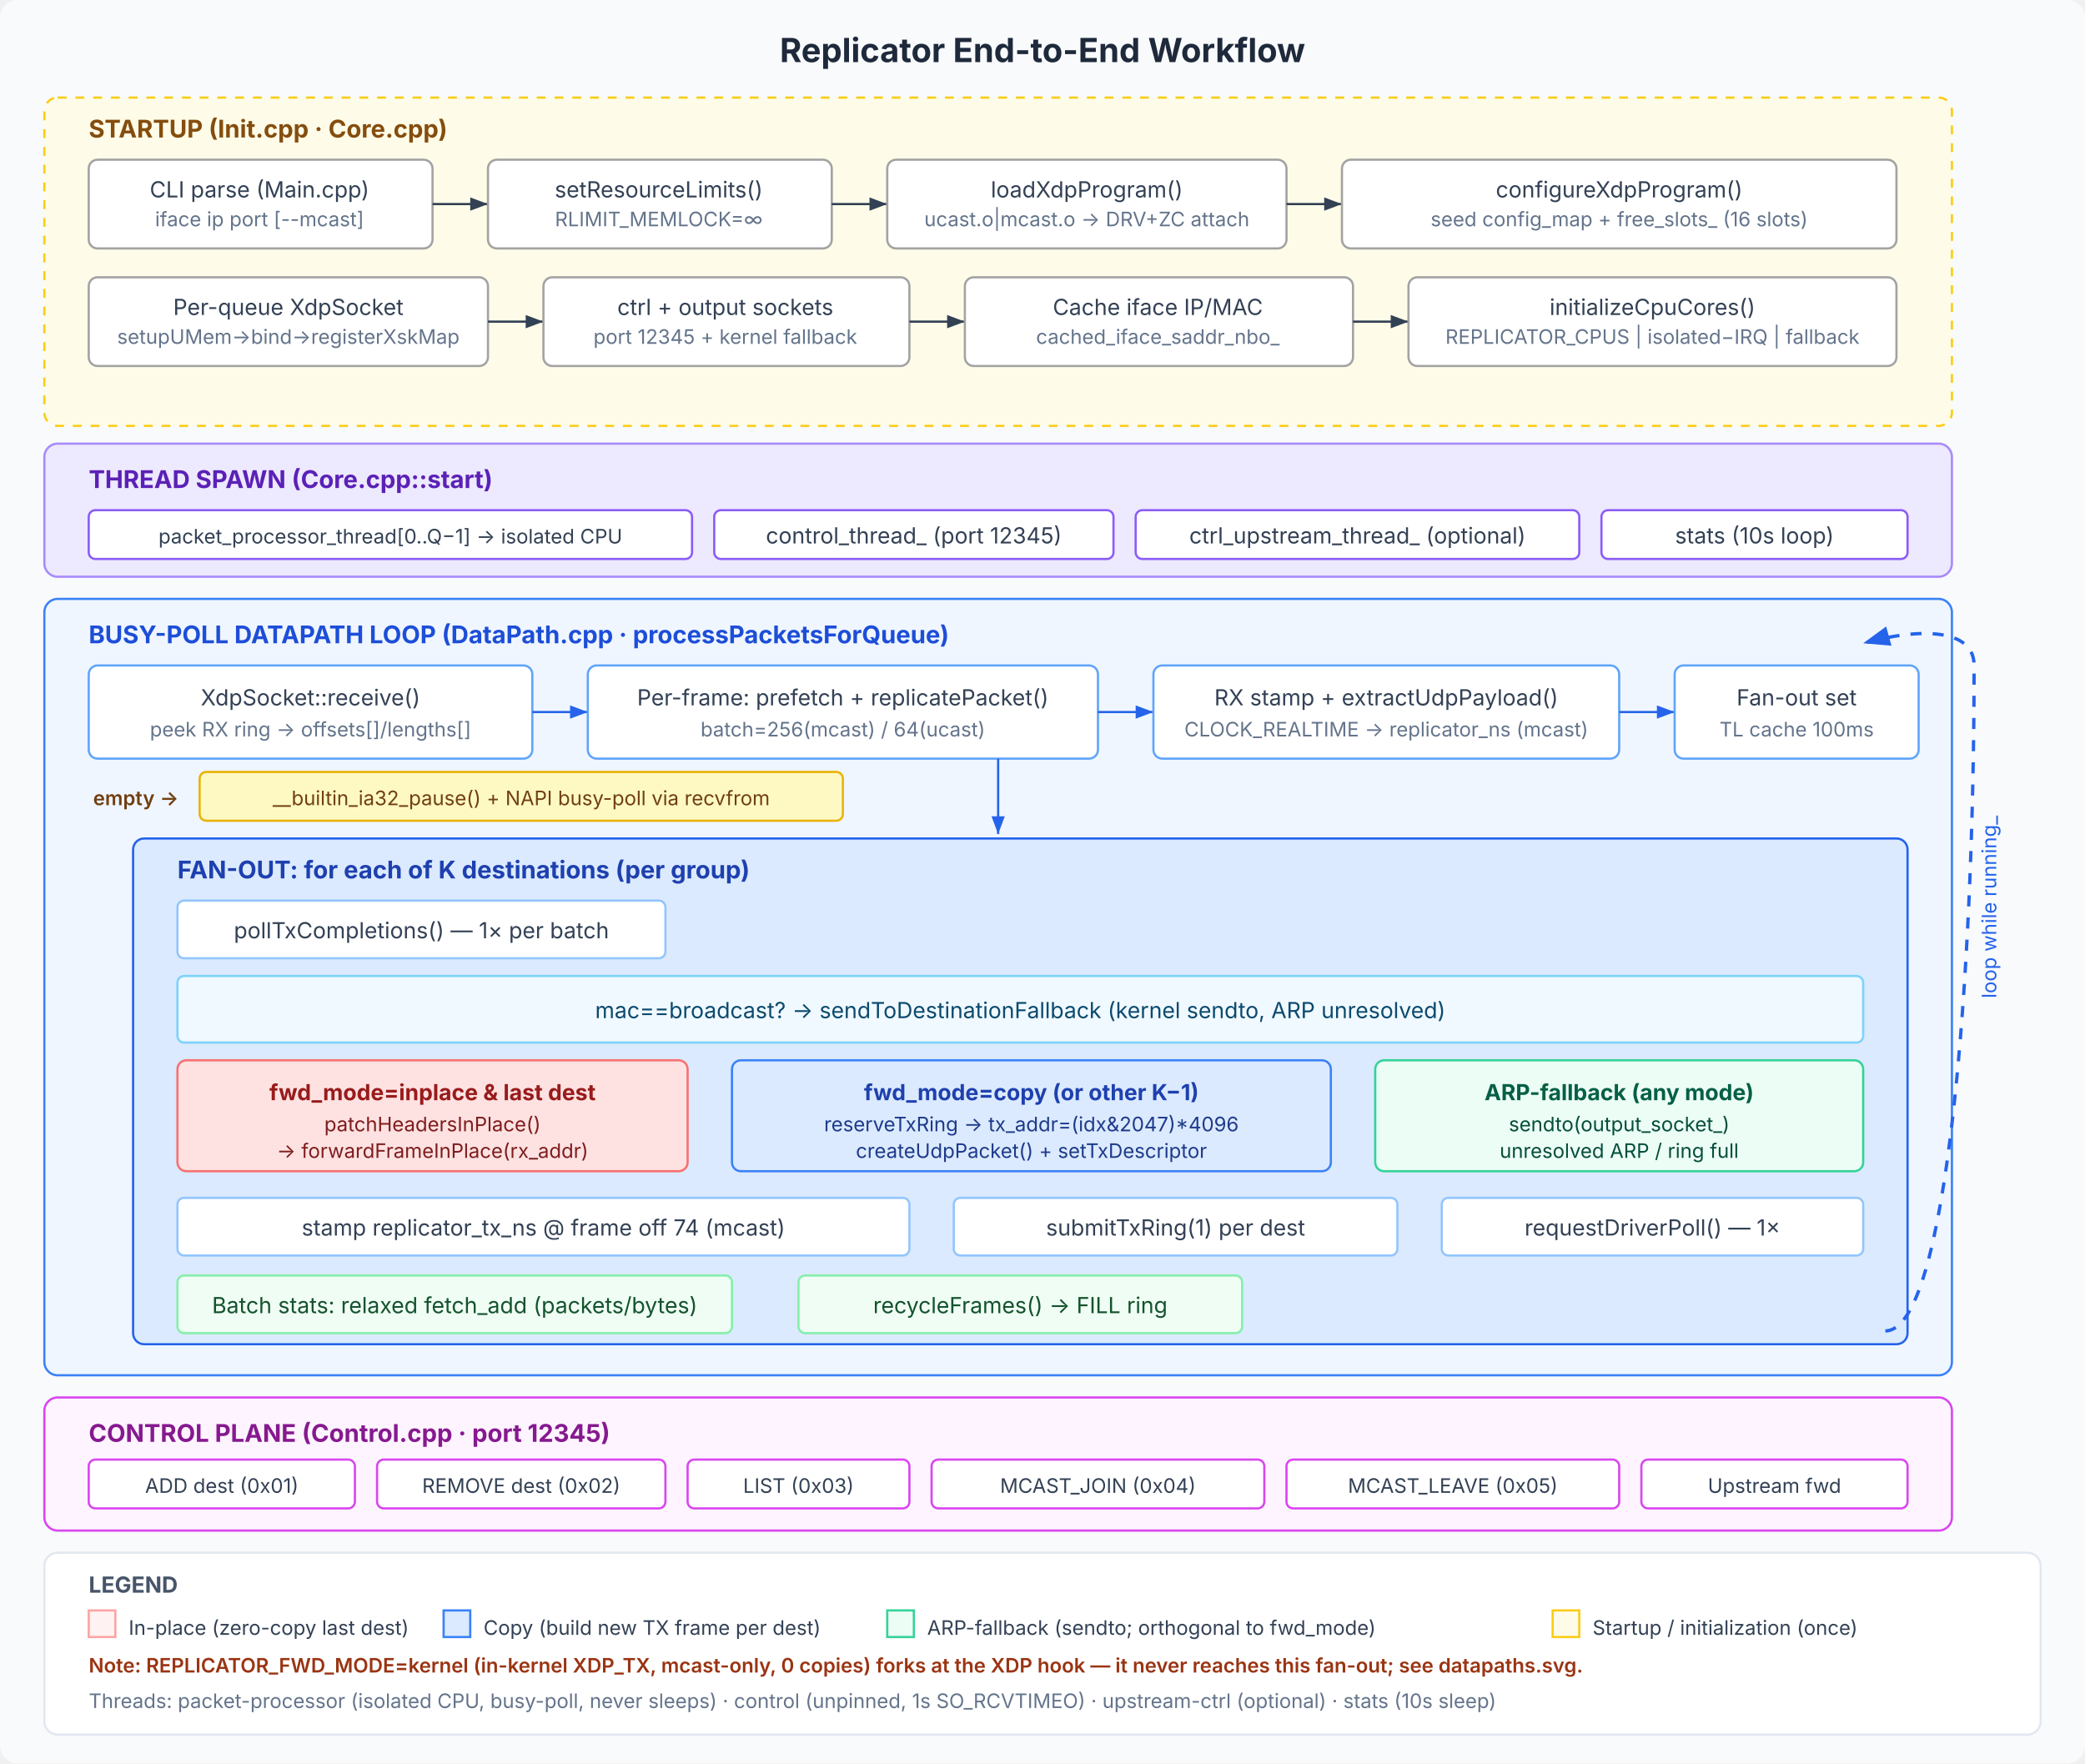
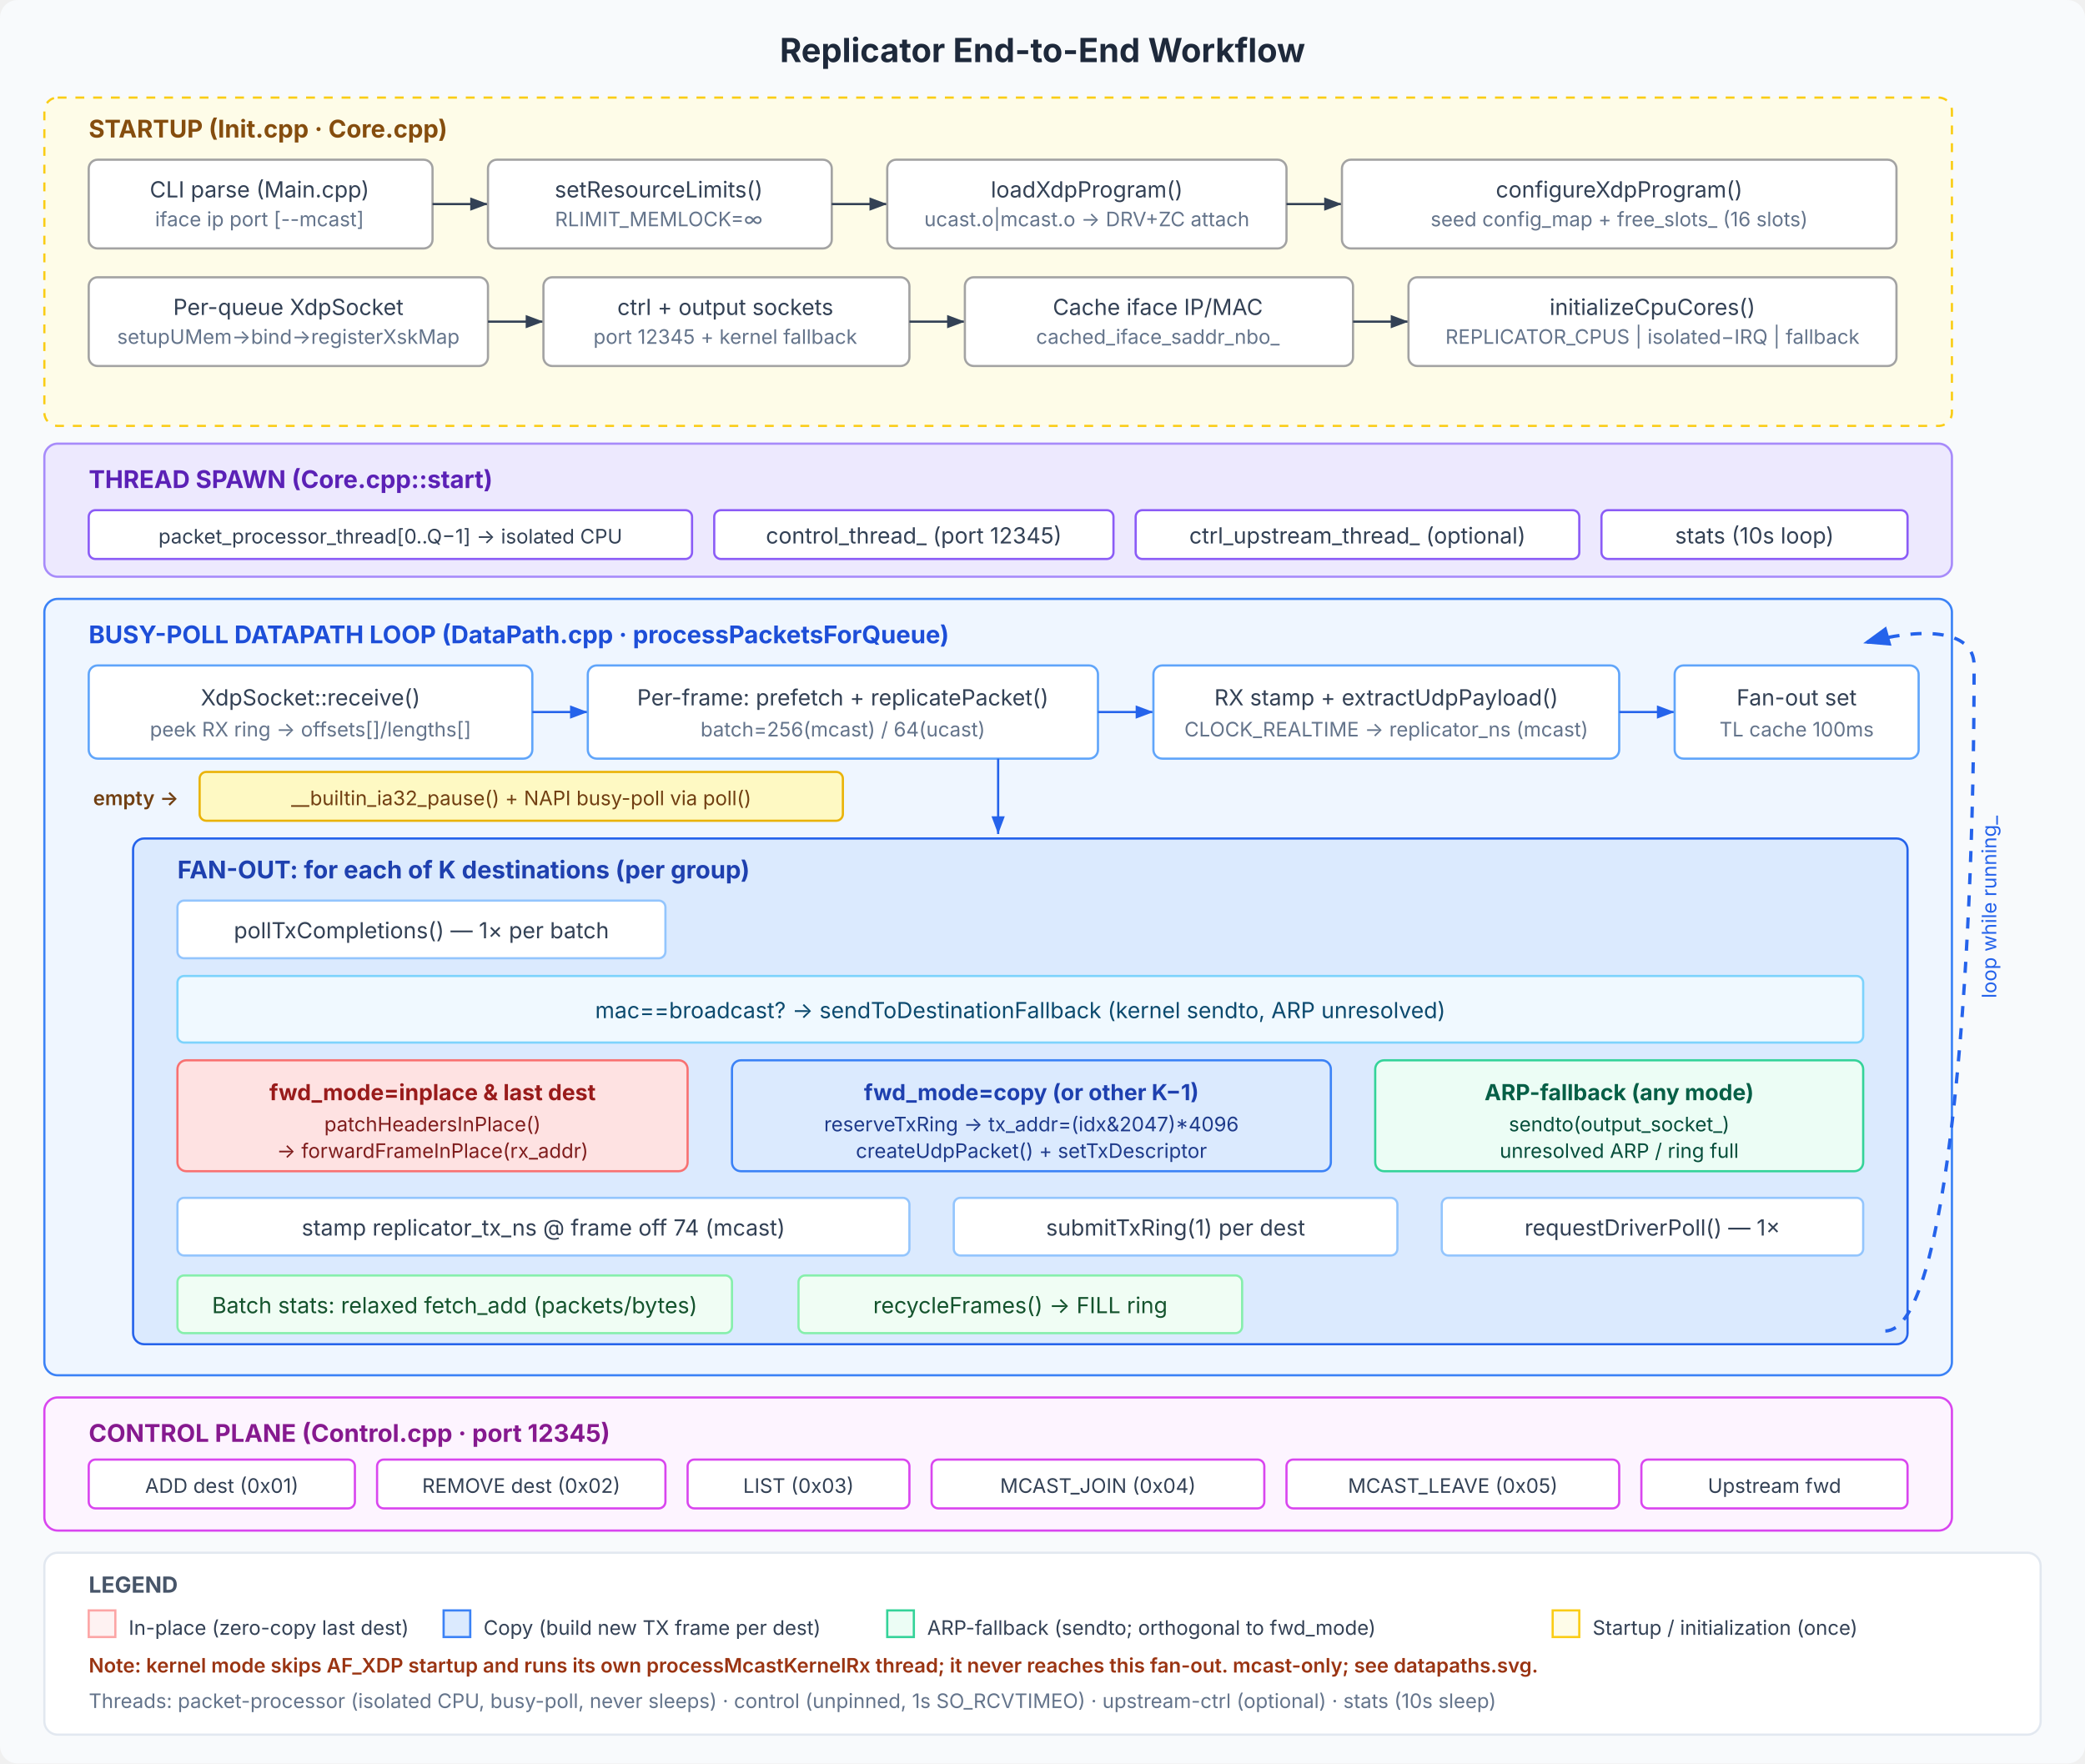
<svg xmlns="http://www.w3.org/2000/svg" viewBox="0 0 940 795" font-family="system-ui, -apple-system, sans-serif" font-size="11">
  <defs>
    <marker id="arr" markerWidth="8" markerHeight="6" refX="8" refY="3" orient="auto">
      <path d="M0,0 L8,3 L0,6 Z" fill="#334155" />
    </marker>
    <marker id="arr-b" markerWidth="8" markerHeight="6" refX="8" refY="3" orient="auto">
      <path d="M0,0 L8,3 L0,6 Z" fill="#2563eb" />
    </marker>
  </defs>
  <rect width="940" height="795" fill="#f8fafc" rx="8" />
  <text x="470" y="28" text-anchor="middle" font-size="15" font-weight="bold" fill="#1e293b">Replicator End-to-End Workflow</text>
  <rect x="20" y="44" width="860" height="148" rx="6" fill="#fefce8" stroke="#facc15" stroke-dasharray="4" />
  <text x="40" y="62" font-size="11" font-weight="bold" fill="#854d0e">STARTUP (Init.cpp · Core.cpp)</text>
  <rect x="40" y="72" width="155" height="40" rx="4" fill="#fff" stroke="#a3a3a3" />
  <text x="117" y="89" text-anchor="middle" font-size="10" fill="#334155">CLI parse (Main.cpp)</text>
  <text x="117" y="102" text-anchor="middle" font-size="9" fill="#64748b">iface ip port [--mcast]</text>
  <line x1="195" y1="92" x2="220" y2="92" stroke="#334155" marker-end="url(#arr)" />
  <rect x="220" y="72" width="155" height="40" rx="4" fill="#fff" stroke="#a3a3a3" />
  <text x="297" y="89" text-anchor="middle" font-size="10" fill="#334155">setResourceLimits()</text>
  <text x="297" y="102" text-anchor="middle" font-size="9" fill="#64748b">RLIMIT_MEMLOCK=∞</text>
  <line x1="375" y1="92" x2="400" y2="92" stroke="#334155" marker-end="url(#arr)" />
  <rect x="400" y="72" width="180" height="40" rx="4" fill="#fff" stroke="#a3a3a3" />
  <text x="490" y="89" text-anchor="middle" font-size="10" fill="#334155">loadXdpProgram()</text>
  <text x="490" y="102" text-anchor="middle" font-size="9" fill="#64748b">ucast.o|mcast.o → DRV+ZC attach</text>
  <line x1="580" y1="92" x2="605" y2="92" stroke="#334155" marker-end="url(#arr)" />
  <rect x="605" y="72" width="250" height="40" rx="4" fill="#fff" stroke="#a3a3a3" />
  <text x="730" y="89" text-anchor="middle" font-size="10" fill="#334155">configureXdpProgram()</text>
  <text x="730" y="102" text-anchor="middle" font-size="9" fill="#64748b">seed config_map + free_slots_ (16 slots)</text>
  <rect x="40" y="125" width="180" height="40" rx="4" fill="#fff" stroke="#a3a3a3" />
  <text x="130" y="142" text-anchor="middle" font-size="10" fill="#334155">Per-queue XdpSocket</text>
  <text x="130" y="155" text-anchor="middle" font-size="9" fill="#64748b">setupUMem→bind→registerXskMap</text>
  <line x1="220" y1="145" x2="245" y2="145" stroke="#334155" marker-end="url(#arr)" />
  <rect x="245" y="125" width="165" height="40" rx="4" fill="#fff" stroke="#a3a3a3" />
  <text x="327" y="142" text-anchor="middle" font-size="10" fill="#334155">ctrl + output sockets</text>
  <text x="327" y="155" text-anchor="middle" font-size="9" fill="#64748b">port 12345 + kernel fallback</text>
  <line x1="410" y1="145" x2="435" y2="145" stroke="#334155" marker-end="url(#arr)" />
  <rect x="435" y="125" width="175" height="40" rx="4" fill="#fff" stroke="#a3a3a3" />
  <text x="522" y="142" text-anchor="middle" font-size="10" fill="#334155">Cache iface IP/MAC</text>
  <text x="522" y="155" text-anchor="middle" font-size="9" fill="#64748b">cached_iface_saddr_nbo_</text>
  <line x1="610" y1="145" x2="635" y2="145" stroke="#334155" marker-end="url(#arr)" />
  <rect x="635" y="125" width="220" height="40" rx="4" fill="#fff" stroke="#a3a3a3" />
  <text x="745" y="142" text-anchor="middle" font-size="10" fill="#334155">initializeCpuCores()</text>
  <text x="745" y="155" text-anchor="middle" font-size="9" fill="#64748b">REPLICATOR_CPUS | isolated−IRQ | fallback</text>
  <rect x="20" y="200" width="860" height="60" rx="6" fill="#ede9fe" stroke="#a78bfa" />
  <text x="40" y="220" font-size="11" font-weight="bold" fill="#5b21b6">THREAD SPAWN (Core.cpp::start)</text>
  <rect x="40" y="230" width="272" height="22" rx="3" fill="#fff" stroke="#8b5cf6" />
  <text x="176" y="245" text-anchor="middle" font-size="9" fill="#334155">packet_processor_thread[0..Q−1] → isolated CPU</text>
  <rect x="322" y="230" width="180" height="22" rx="3" fill="#fff" stroke="#8b5cf6" />
  <text x="412" y="245" text-anchor="middle" font-size="10" fill="#334155">control_thread_ (port 12345)</text>
  <rect x="512" y="230" width="200" height="22" rx="3" fill="#fff" stroke="#8b5cf6" />
  <text x="612" y="245" text-anchor="middle" font-size="10" fill="#334155">ctrl_upstream_thread_ (optional)</text>
  <rect x="722" y="230" width="138" height="22" rx="3" fill="#fff" stroke="#8b5cf6" />
  <text x="791" y="245" text-anchor="middle" font-size="10" fill="#334155">stats (10s loop)</text>
  <rect x="20" y="270" width="860" height="350" rx="6" fill="#eff6ff" stroke="#3b82f6" />
  <text x="40" y="290" font-size="11" font-weight="bold" fill="#1d4ed8">BUSY-POLL DATAPATH LOOP (DataPath.cpp · processPacketsForQueue)</text>
  <rect x="40" y="300" width="200" height="42" rx="4" fill="#fff" stroke="#60a5fa" />
  <text x="140" y="318" text-anchor="middle" font-size="10" fill="#334155">XdpSocket::receive()</text>
  <text x="140" y="332" text-anchor="middle" font-size="9" fill="#64748b">peek RX ring → offsets[]/lengths[]</text>
  <line x1="240" y1="321" x2="265" y2="321" stroke="#2563eb" marker-end="url(#arr-b)" />
  <text x="42" y="363" font-size="9" fill="#713f12" font-weight="600">empty →</text>
  <rect x="90" y="348" width="290" height="22" rx="3" fill="#fef9c3" stroke="#eab308" />
-   <text x="235" y="363" text-anchor="middle" font-size="9" fill="#713f12">__builtin_ia32_pause() + NAPI busy-poll via recvfrom</text>
+   <text x="235" y="363" text-anchor="middle" font-size="9" fill="#713f12">__builtin_ia32_pause() + NAPI busy-poll via poll()</text>
  <rect x="265" y="300" width="230" height="42" rx="4" fill="#fff" stroke="#60a5fa" />
  <text x="380" y="318" text-anchor="middle" font-size="10" fill="#334155">Per-frame: prefetch + replicatePacket()</text>
  <text x="380" y="332" text-anchor="middle" font-size="9" fill="#64748b">batch=256(mcast) / 64(ucast)</text>
  <line x1="495" y1="321" x2="520" y2="321" stroke="#2563eb" marker-end="url(#arr-b)" />
  <rect x="520" y="300" width="210" height="42" rx="4" fill="#fff" stroke="#60a5fa" />
  <text x="625" y="318" text-anchor="middle" font-size="10" fill="#334155">RX stamp + extractUdpPayload()</text>
  <text x="625" y="332" text-anchor="middle" font-size="9" fill="#64748b">CLOCK_REALTIME → replicator_ns (mcast)</text>
  <line x1="730" y1="321" x2="755" y2="321" stroke="#2563eb" marker-end="url(#arr-b)" />
  <rect x="755" y="300" width="110" height="42" rx="4" fill="#fff" stroke="#60a5fa" />
  <text x="810" y="318" text-anchor="middle" font-size="10" fill="#334155">Fan-out set</text>
  <text x="810" y="332" text-anchor="middle" font-size="9" fill="#64748b">TL cache 100ms</text>
  <line x1="450" y1="342" x2="450" y2="376" stroke="#2563eb" marker-end="url(#arr-b)" />
  <rect x="60" y="378" width="800" height="228" rx="5" fill="#dbeafe" stroke="#2563eb" />
  <text x="80" y="396" font-size="11" font-weight="bold" fill="#1e40af">FAN-OUT: for each of K destinations (per group)</text>
  <rect x="80" y="406" width="220" height="26" rx="3" fill="#fff" stroke="#93c5fd" />
  <text x="190" y="423" text-anchor="middle" font-size="10" fill="#334155">pollTxCompletions() — 1× per batch</text>
  <rect x="80" y="440" width="760" height="30" rx="3" fill="#f0f9ff" stroke="#7dd3fc" />
  <text x="460" y="459" text-anchor="middle" font-size="10" fill="#0c4a6e">mac==broadcast? → sendToDestinationFallback (kernel sendto, ARP unresolved)</text>
  <rect x="80" y="478" width="230" height="50" rx="4" fill="#fee2e2" stroke="#f87171" />
  <text x="195" y="496" text-anchor="middle" font-size="10" font-weight="bold" fill="#991b1b">fwd_mode=inplace &amp; last dest</text>
  <text x="195" y="510" text-anchor="middle" font-size="9" fill="#7f1d1d">patchHeadersInPlace()</text>
  <text x="195" y="522" text-anchor="middle" font-size="9" fill="#7f1d1d">→ forwardFrameInPlace(rx_addr)</text>
  <rect x="330" y="478" width="270" height="50" rx="4" fill="#dbeafe" stroke="#3b82f6" />
  <text x="465" y="496" text-anchor="middle" font-size="10" font-weight="bold" fill="#1e40af">fwd_mode=copy (or other K−1)</text>
  <text x="465" y="510" text-anchor="middle" font-size="9" fill="#1e3a8a">reserveTxRing → tx_addr=(idx&amp;2047)*4096</text>
  <text x="465" y="522" text-anchor="middle" font-size="9" fill="#1e3a8a">createUdpPacket() + setTxDescriptor</text>
  <rect x="620" y="478" width="220" height="50" rx="4" fill="#ecfdf5" stroke="#34d399" />
  <text x="730" y="496" text-anchor="middle" font-size="10" font-weight="bold" fill="#065f46">ARP-fallback (any mode)</text>
  <text x="730" y="510" text-anchor="middle" font-size="9" fill="#064e3b">sendto(output_socket_)</text>
  <text x="730" y="522" text-anchor="middle" font-size="9" fill="#064e3b">unresolved ARP / ring full</text>
  <rect x="80" y="540" width="330" height="26" rx="3" fill="#fff" stroke="#93c5fd" />
  <text x="245" y="557" text-anchor="middle" font-size="10" fill="#334155">stamp replicator_tx_ns @ frame off 74 (mcast)</text>
  <rect x="430" y="540" width="200" height="26" rx="3" fill="#fff" stroke="#93c5fd" />
  <text x="530" y="557" text-anchor="middle" font-size="10" fill="#334155">submitTxRing(1) per dest</text>
  <rect x="650" y="540" width="190" height="26" rx="3" fill="#fff" stroke="#93c5fd" />
  <text x="745" y="557" text-anchor="middle" font-size="10" fill="#334155">requestDriverPoll() — 1×</text>
  <rect x="80" y="575" width="250" height="26" rx="3" fill="#f0fdf4" stroke="#86efac" />
  <text x="205" y="592" text-anchor="middle" font-size="10" fill="#14532d">Batch stats: relaxed fetch_add (packets/bytes)</text>
  <rect x="360" y="575" width="200" height="26" rx="3" fill="#f0fdf4" stroke="#86efac" />
  <text x="460" y="592" text-anchor="middle" font-size="10" fill="#14532d">recycleFrames() → FILL ring</text>
  <path d="M850,600 C878,600 890,440 890,300 C890,283 865,283 840,290" fill="none" stroke="#2563eb" stroke-width="1.5" stroke-dasharray="5" marker-end="url(#arr-b)" />
  <text x="900" y="450" font-size="9" fill="#2563eb" transform="rotate(-90 900 450)">loop while running_</text>
  <rect x="20" y="630" width="860" height="60" rx="6" fill="#fdf4ff" stroke="#d946ef" />
  <text x="40" y="650" font-size="11" font-weight="bold" fill="#86198f">CONTROL PLANE (Control.cpp · port 12345)</text>
  <rect x="40" y="658" width="120" height="22" rx="3" fill="#fff" stroke="#d946ef" />
  <text x="100" y="673" text-anchor="middle" font-size="9" fill="#334155">ADD dest (0x01)</text>
  <rect x="170" y="658" width="130" height="22" rx="3" fill="#fff" stroke="#d946ef" />
  <text x="235" y="673" text-anchor="middle" font-size="9" fill="#334155">REMOVE dest (0x02)</text>
  <rect x="310" y="658" width="100" height="22" rx="3" fill="#fff" stroke="#d946ef" />
  <text x="360" y="673" text-anchor="middle" font-size="9" fill="#334155">LIST (0x03)</text>
  <rect x="420" y="658" width="150" height="22" rx="3" fill="#fff" stroke="#d946ef" />
  <text x="495" y="673" text-anchor="middle" font-size="9" fill="#334155">MCAST_JOIN (0x04)</text>
  <rect x="580" y="658" width="150" height="22" rx="3" fill="#fff" stroke="#d946ef" />
  <text x="655" y="673" text-anchor="middle" font-size="9" fill="#334155">MCAST_LEAVE (0x05)</text>
  <rect x="740" y="658" width="120" height="22" rx="3" fill="#fff" stroke="#d946ef" />
  <text x="800" y="673" text-anchor="middle" font-size="9" fill="#334155">Upstream fwd</text>
  <rect x="20" y="700" width="900" height="82" rx="6" fill="#fff" stroke="#e2e8f0" />
  <text x="40" y="718" font-size="10" font-weight="bold" fill="#475569">LEGEND</text>
  <rect x="40" y="726" width="12" height="12" fill="#fef2f2" stroke="#fca5a5" />
  <text x="58" y="737" font-size="9" fill="#334155">In-place (zero-copy last dest)</text>
  <rect x="200" y="726" width="12" height="12" fill="#dbeafe" stroke="#3b82f6" />
  <text x="218" y="737" font-size="9" fill="#334155">Copy (build new TX frame per dest)</text>
  <rect x="400" y="726" width="12" height="12" fill="#ecfdf5" stroke="#34d399" />
  <text x="418" y="737" font-size="9" fill="#334155">ARP-fallback (sendto; orthogonal to fwd_mode)</text>
  <rect x="700" y="726" width="12" height="12" fill="#fefce8" stroke="#facc15" />
  <text x="718" y="737" font-size="9" fill="#334155">Startup / initialization (once)</text>
-   <text x="40" y="754" font-size="9" fill="#9a3412" font-weight="600">Note: REPLICATOR_FWD_MODE=kernel (in-kernel XDP_TX, mcast-only, 0 copies) forks at the XDP hook — it never reaches this fan-out; see datapaths.svg.</text>
+   <text x="40" y="754" font-size="9" fill="#9a3412" font-weight="600">Note: kernel mode skips AF_XDP startup and runs its own processMcastKernelRx thread; it never reaches this fan-out. mcast-only; see datapaths.svg.</text>
  <text x="40" y="770" font-size="9" fill="#64748b">Threads: packet-processor (isolated CPU, busy-poll, never sleeps) · control (unpinned, 1s SO_RCVTIMEO) · upstream-ctrl (optional) · stats (10s sleep)</text>
</svg>
